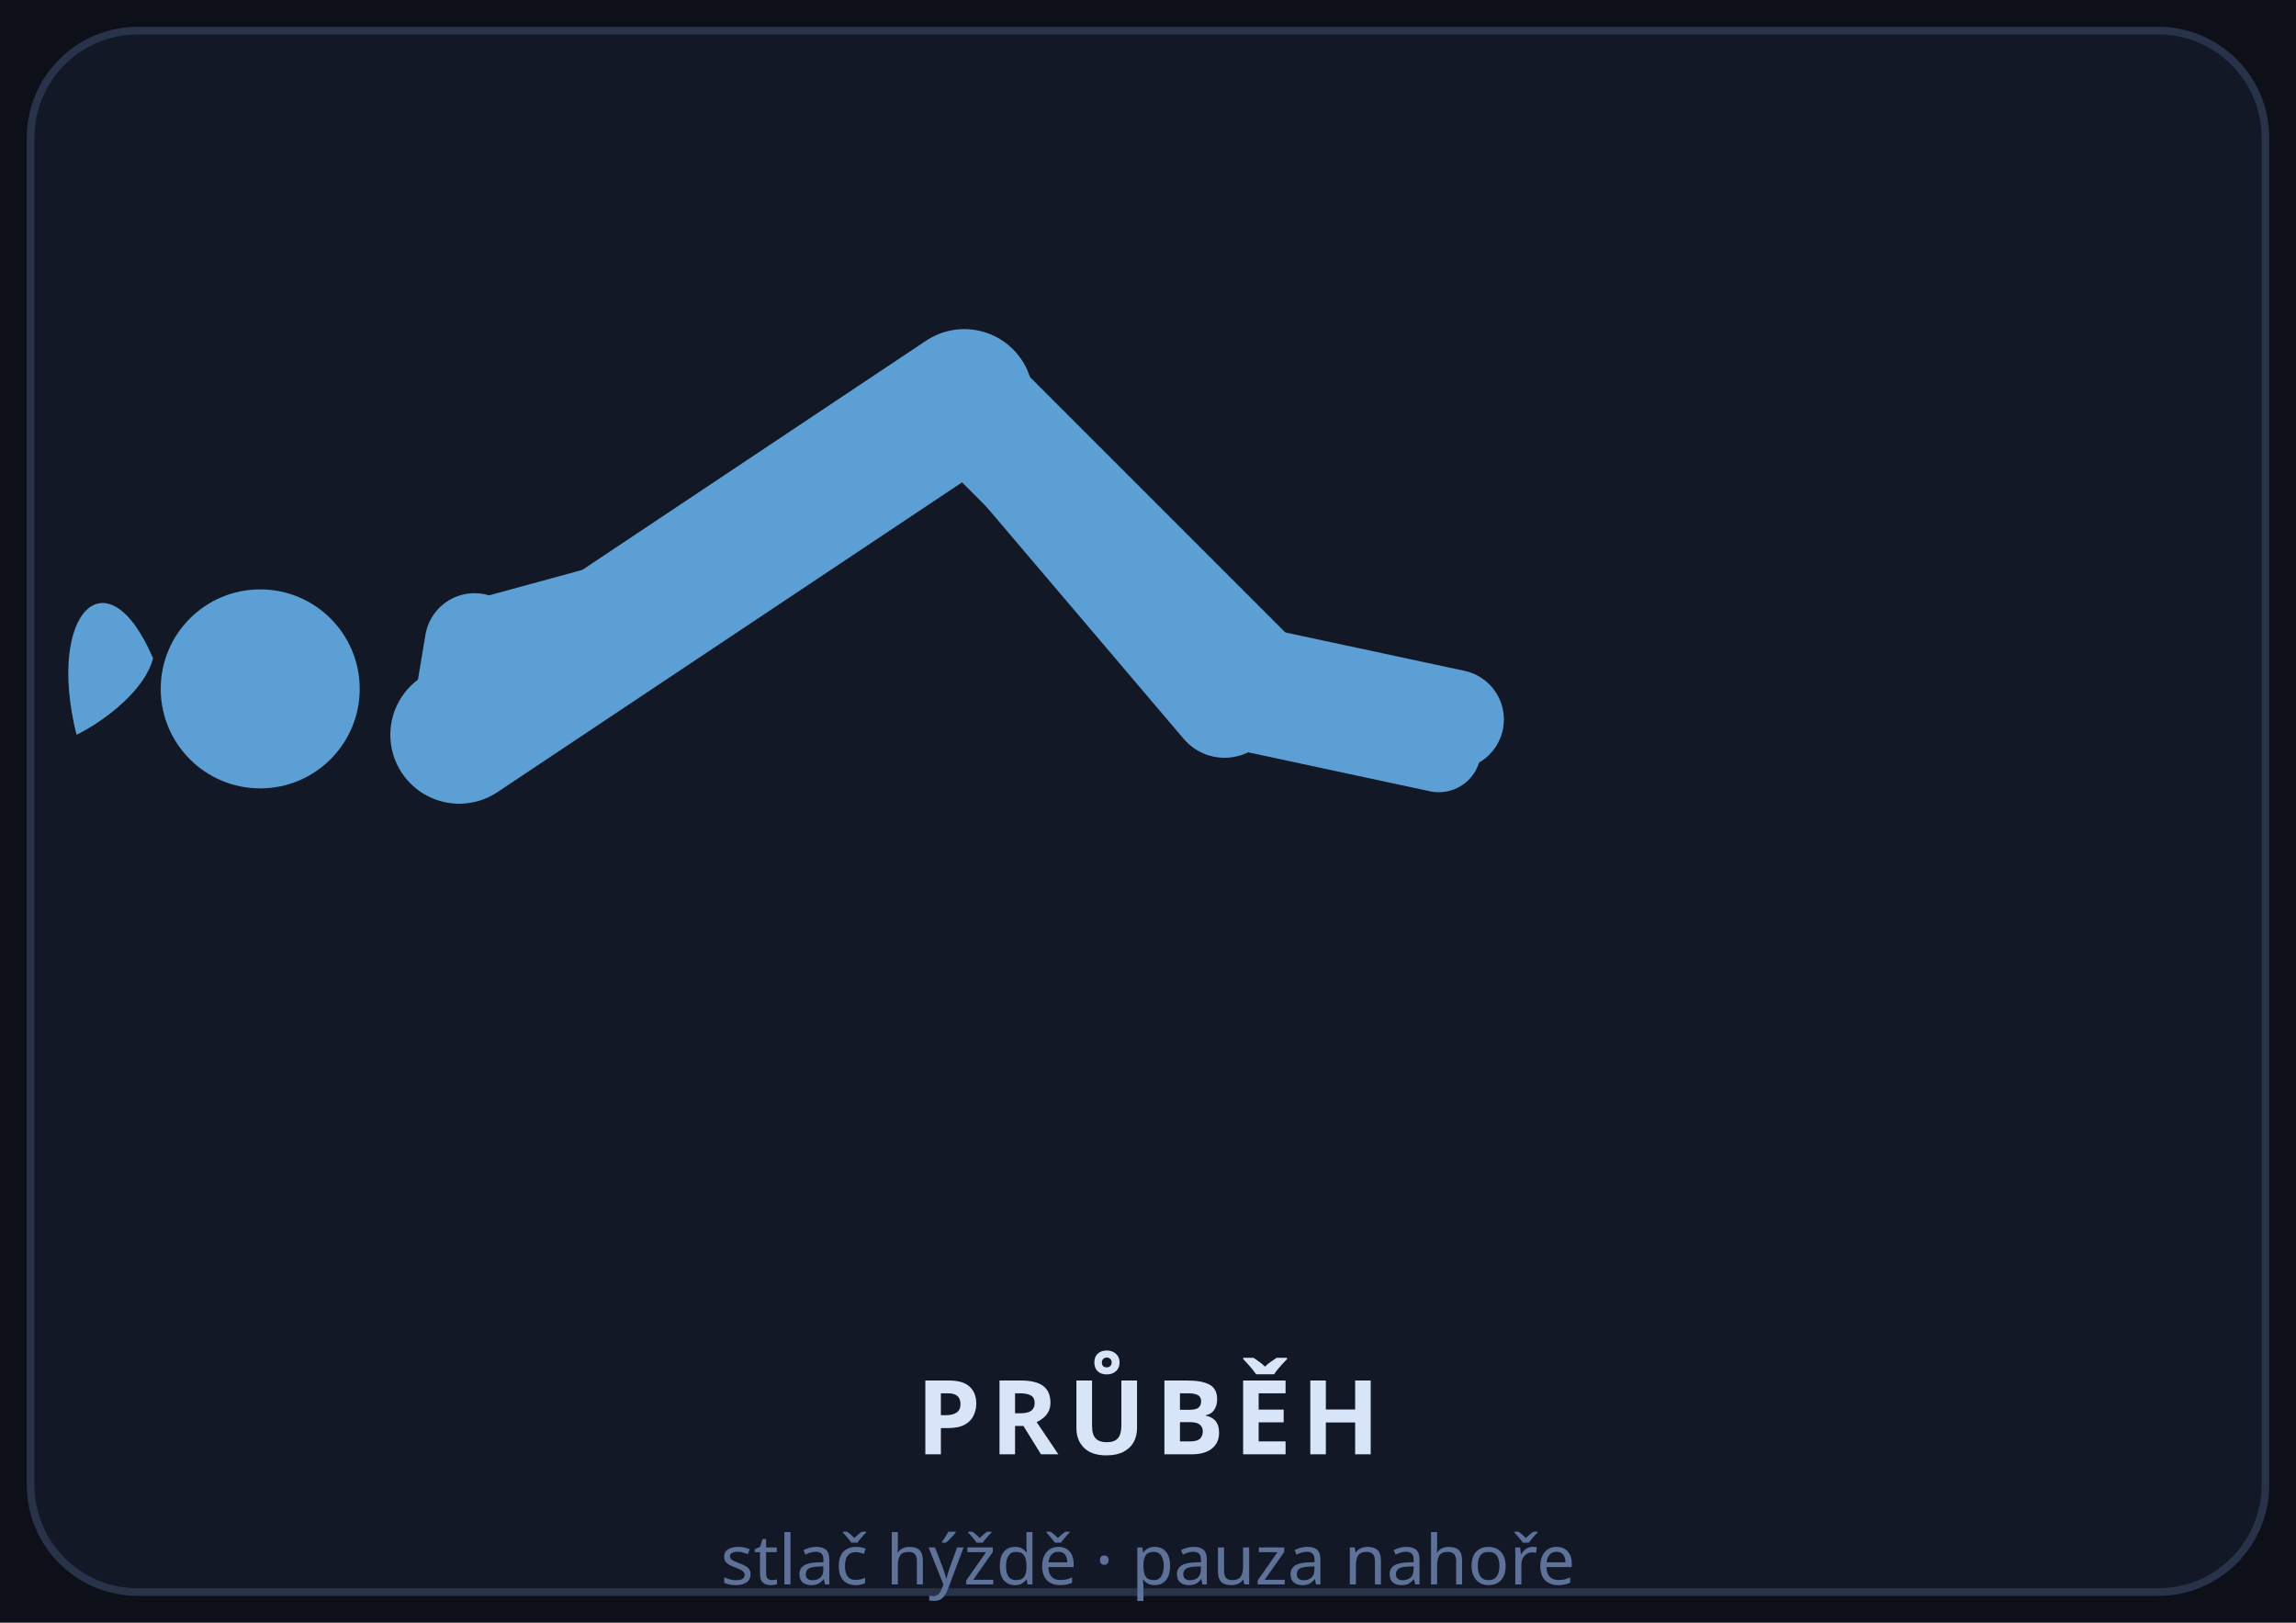
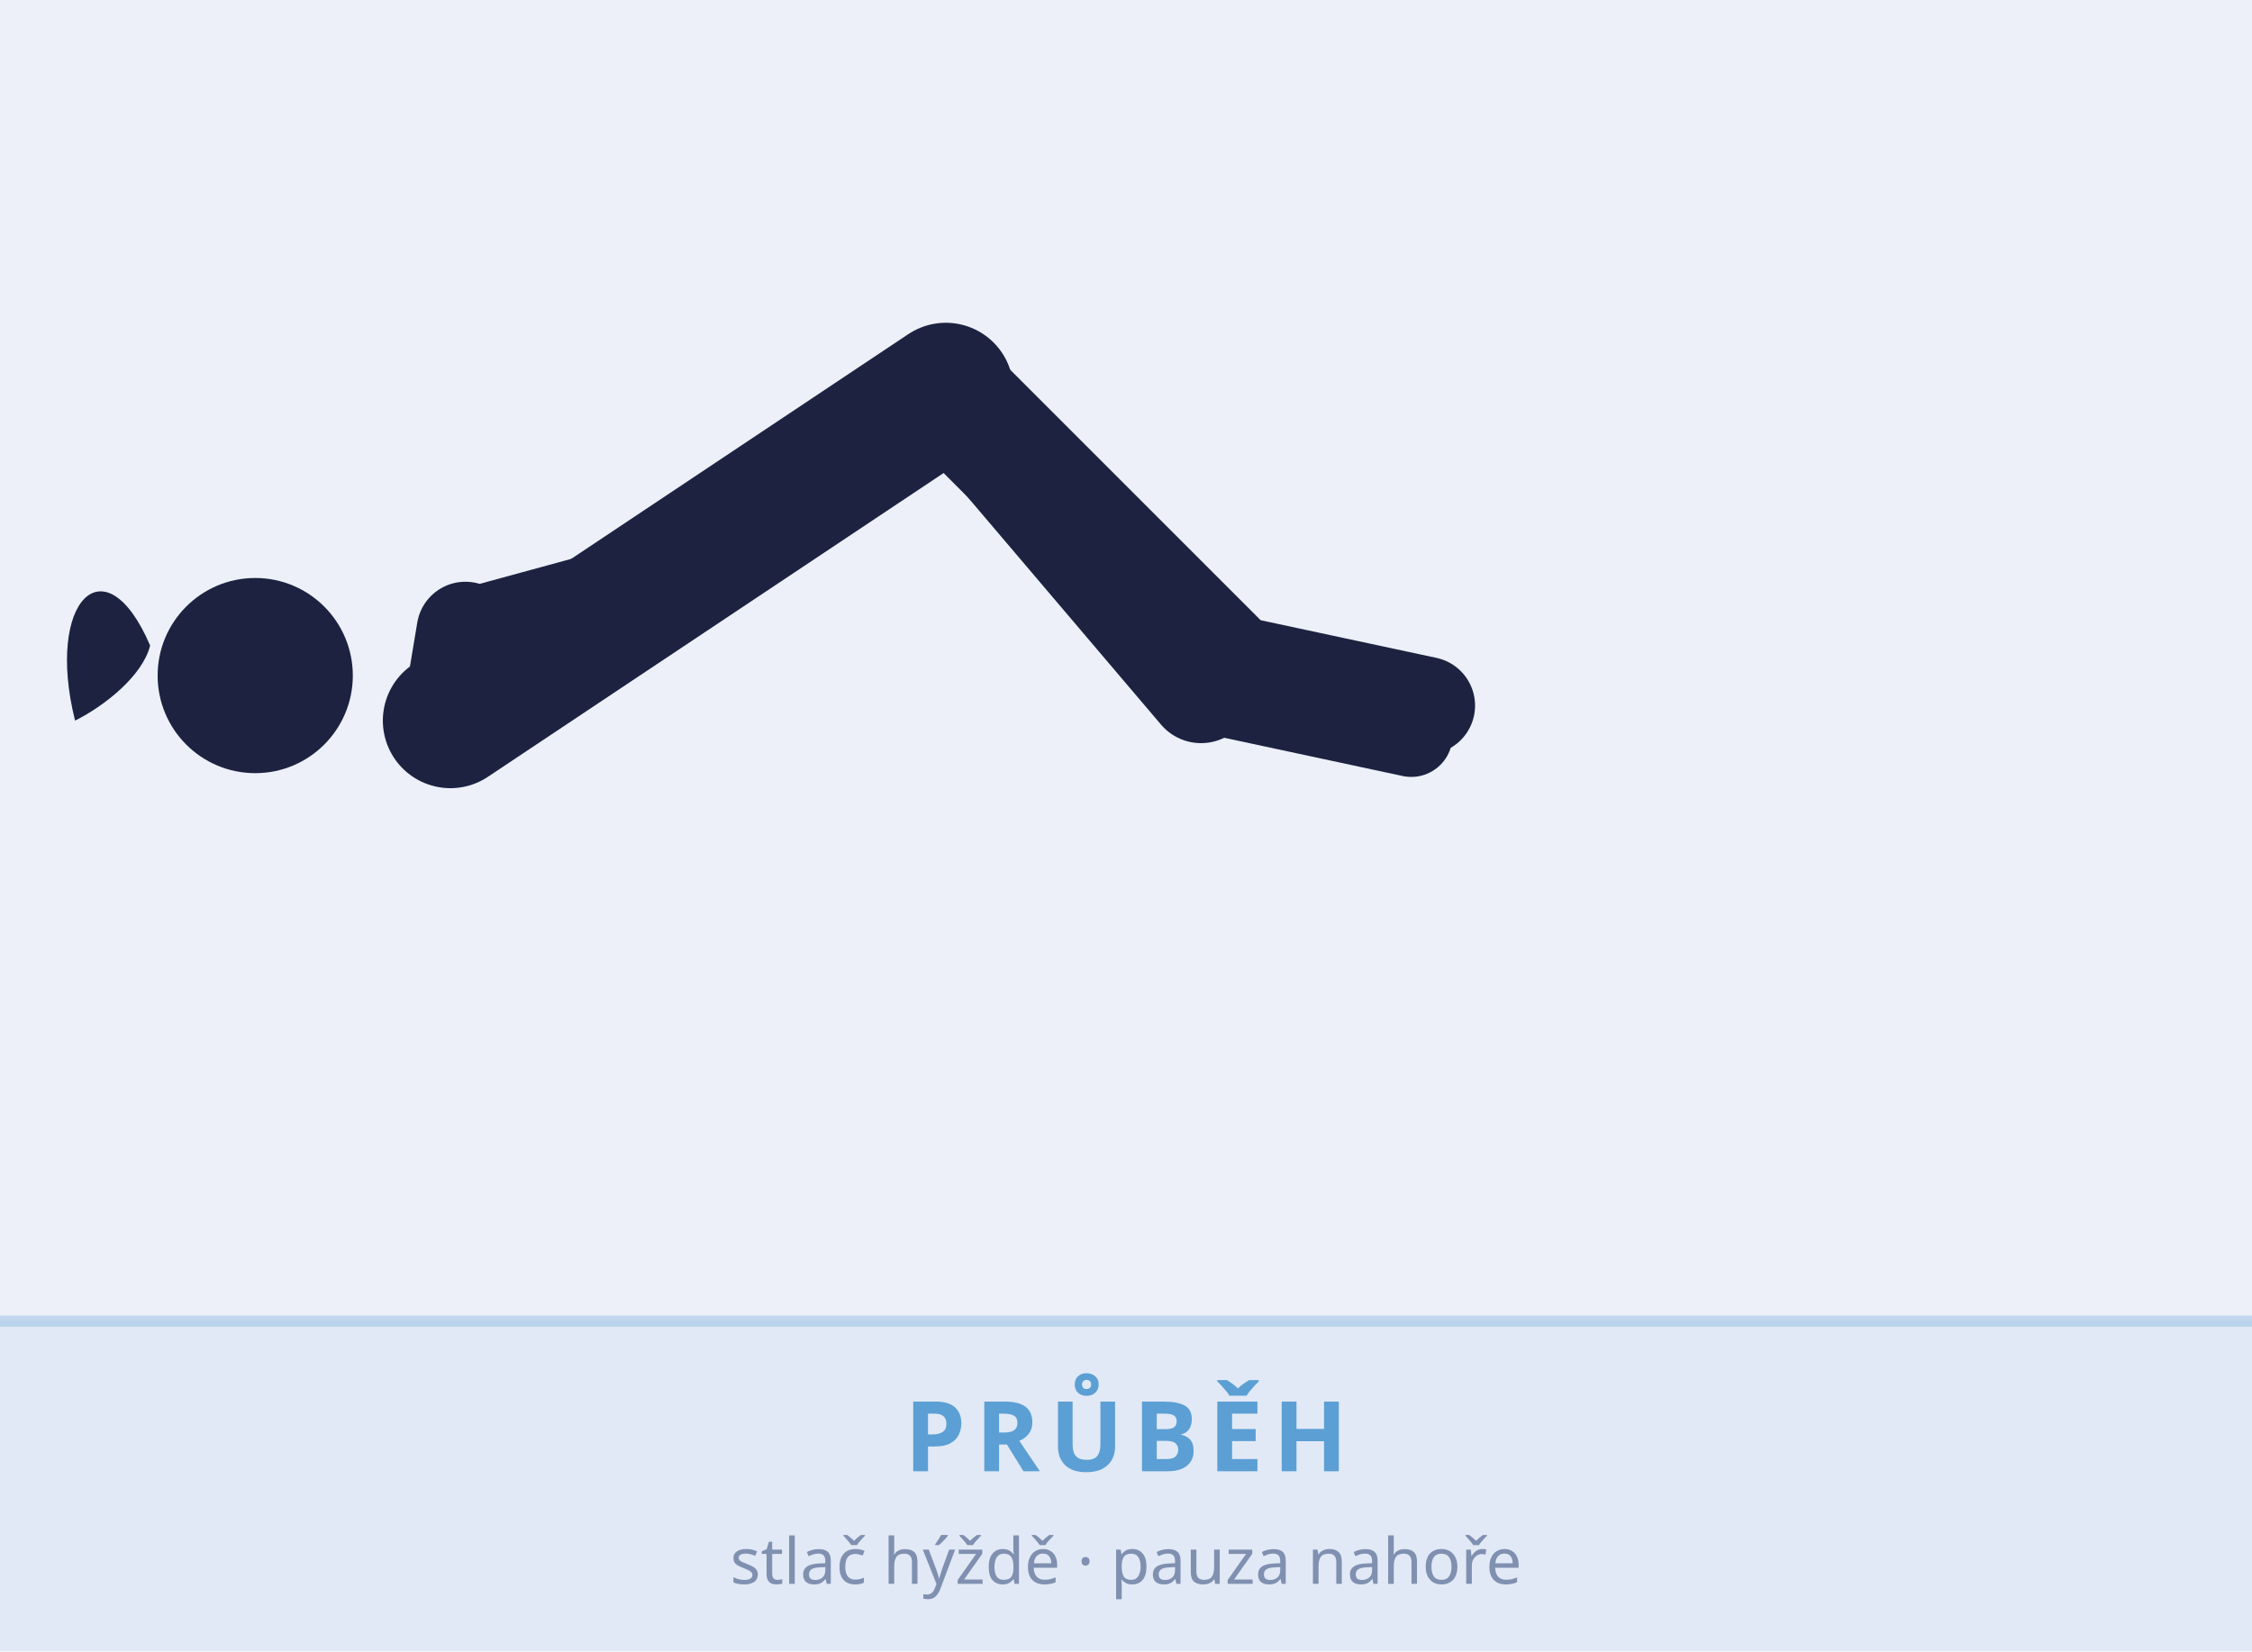
- <svg xmlns="http://www.w3.org/2000/svg" viewBox="0 0 300 212" fill="none" aria-hidden="true">
-   <rect width="300" height="212" fill="#0d1019" />
-   <rect x="4" y="4" width="292" height="204" rx="14" fill="#131826" stroke="#283249" stroke-width="1" />
-   <line x1="60" y1="96" x2="64" y2="88" stroke="#5b9fd4" stroke-width="11" stroke-linecap="round" stroke-linejoin="round" />
-   <line x1="64" y1="88" x2="86" y2="82" stroke="#5b9fd4" stroke-width="9" stroke-linecap="round" stroke-linejoin="round" />
-   <line x1="126" y1="52" x2="160" y2="92" stroke="#5b9fd4" stroke-width="14" stroke-linecap="round" stroke-linejoin="round" />
-   <line x1="160" y1="92" x2="188" y2="98" stroke="#5b9fd4" stroke-width="11" stroke-linecap="round" stroke-linejoin="round" />
-   <line x1="60" y1="96" x2="126" y2="52" stroke="#5b9fd4" stroke-width="18" stroke-linecap="round" stroke-linejoin="round" />
-   <line x1="126" y1="52" x2="162" y2="88" stroke="#5b9fd4" stroke-width="16" stroke-linecap="round" stroke-linejoin="round" />
-   <line x1="162" y1="88" x2="190" y2="94" stroke="#5b9fd4" stroke-width="13" stroke-linecap="round" stroke-linejoin="round" />
-   <line x1="60" y1="96" x2="62" y2="84" stroke="#5b9fd4" stroke-width="13" stroke-linecap="round" stroke-linejoin="round" />
-   <line x1="62" y1="84" x2="84" y2="78" stroke="#5b9fd4" stroke-width="11" stroke-linecap="round" stroke-linejoin="round" />
-   <path d="M20 86 C14 72 6 80 10 96 C14 94 19 90 20 86Z" fill="#5b9fd4" />
-   <circle cx="34" cy="90" r="13" fill="#5b9fd4" />
-   <text x="150" y="190" text-anchor="middle" fill="#d8e4f8" font-family="'Segoe UI',system-ui,sans-serif" font-size="13.5" font-weight="700" letter-spacing="0.09em">PRŮBĚH</text>
-   <text x="150" y="207" text-anchor="middle" fill="#5e7299" font-family="'Segoe UI',system-ui,sans-serif" font-size="9" font-weight="400">stlač hýždě · pauza nahoře</text>
+ <svg xmlns="http://www.w3.org/2000/svg" viewBox="0 0 300 220" fill="none" aria-hidden="true">
+   <rect width="300" height="220" fill="#edf0f8" />
+   <rect x="0" y="176" width="300" height="44" fill="#5b9fd4" opacity="0.08" />
+   <line x1="0" y1="176" x2="300" y2="176" stroke="#5b9fd4" stroke-width="1.5" opacity="0.3" />
+   <line x1="60" y1="96" x2="64" y2="88" stroke="#1c2240" stroke-width="11" stroke-linecap="round" stroke-linejoin="round" />
+   <line x1="64" y1="88" x2="86" y2="82" stroke="#1c2240" stroke-width="9" stroke-linecap="round" stroke-linejoin="round" />
+   <line x1="126" y1="52" x2="160" y2="92" stroke="#1c2240" stroke-width="14" stroke-linecap="round" stroke-linejoin="round" />
+   <line x1="160" y1="92" x2="188" y2="98" stroke="#1c2240" stroke-width="11" stroke-linecap="round" stroke-linejoin="round" />
+   <line x1="60" y1="96" x2="126" y2="52" stroke="#1c2240" stroke-width="18" stroke-linecap="round" stroke-linejoin="round" />
+   <line x1="126" y1="52" x2="162" y2="88" stroke="#1c2240" stroke-width="16" stroke-linecap="round" stroke-linejoin="round" />
+   <line x1="162" y1="88" x2="190" y2="94" stroke="#1c2240" stroke-width="13" stroke-linecap="round" stroke-linejoin="round" />
+   <line x1="60" y1="96" x2="62" y2="84" stroke="#1c2240" stroke-width="13" stroke-linecap="round" stroke-linejoin="round" />
+   <line x1="62" y1="84" x2="84" y2="78" stroke="#1c2240" stroke-width="11" stroke-linecap="round" stroke-linejoin="round" />
+   <path d="M20 86 C14 72 6 80 10 96 C14 94 19 90 20 86Z" fill="#1c2240" />
+   <circle cx="34" cy="90" r="13" fill="#1c2240" />
+   <text x="150" y="196" text-anchor="middle" fill="#5b9fd4" font-family="'Segoe UI',system-ui,sans-serif" font-size="13" font-weight="700" letter-spacing="0.1em">PRŮBĚH</text>
+   <text x="150" y="211" text-anchor="middle" fill="#8090b0" font-family="'Segoe UI',system-ui,sans-serif" font-size="8.5" font-weight="400">stlač hýždě · pauza nahoře</text>
</svg>
